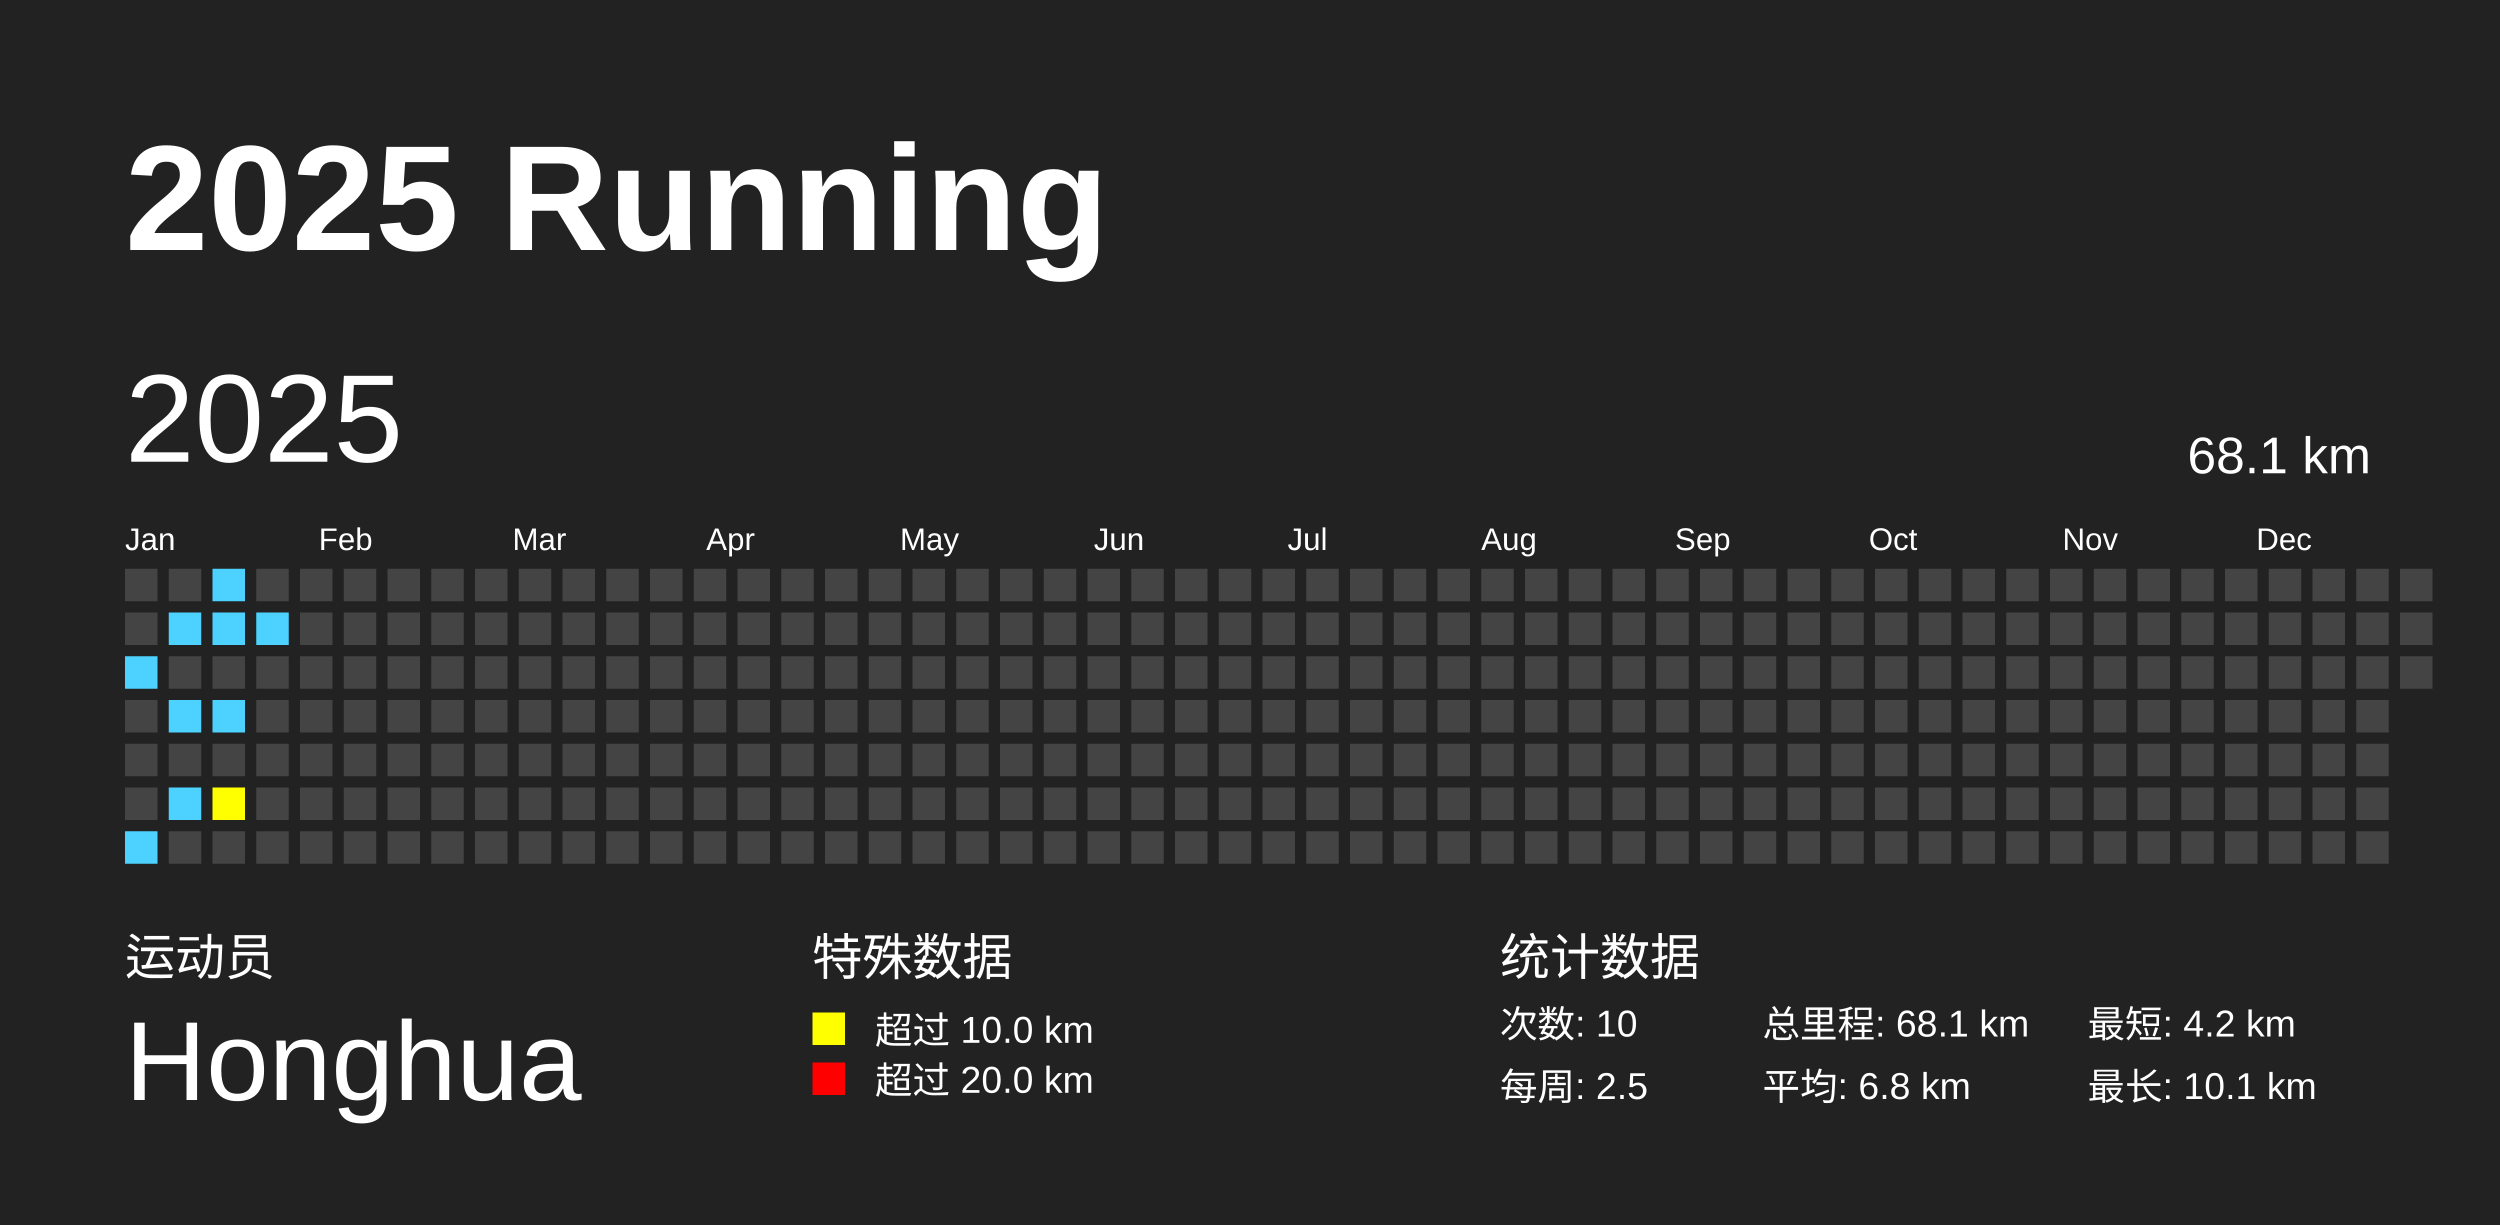
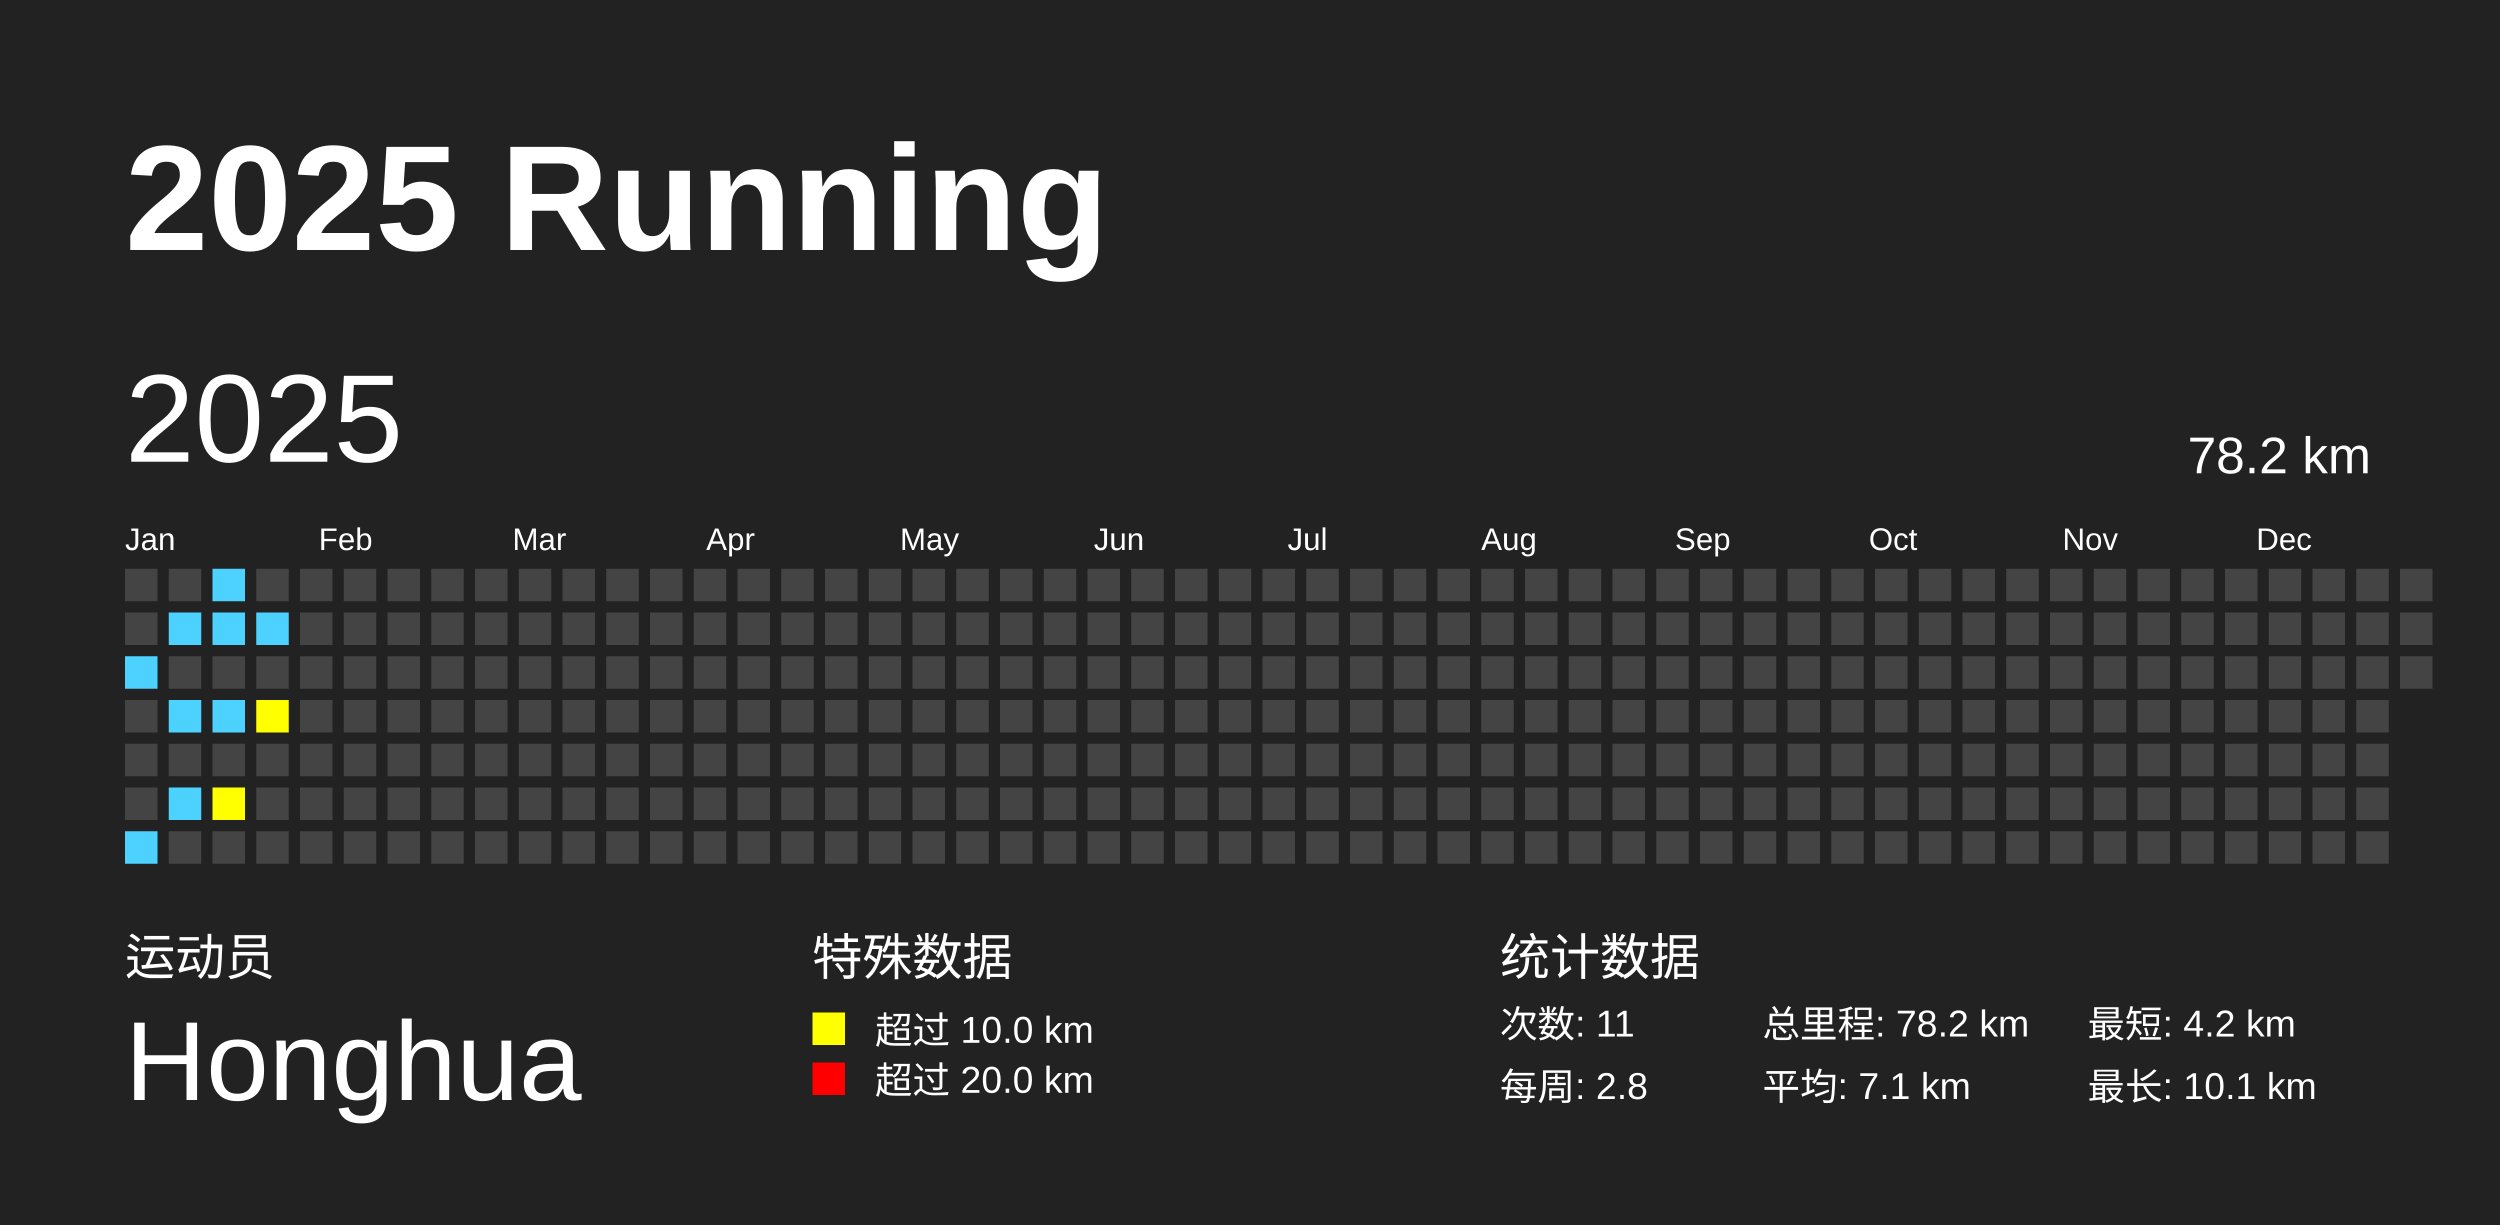
<svg xmlns="http://www.w3.org/2000/svg" baseProfile="full" height="98mm" version="1.1" viewBox="0,0,200,98" width="200mm">
  <defs />
  <rect fill="#222222" height="98" width="200" x="0" y="0" />
  <text fill="#FFFFFF" style="font-size:12px; font-family:Arial; font-weight:bold;" x="10" y="20">2025 Running</text>
  <text fill="#FFFFFF" style="font-size:4px; font-family:Arial" x="10" y="78">运动员</text>
  <text fill="#FFFFFF" style="font-size:9px; font-family:Arial" x="10" y="88">Honghua</text>
  <text fill="#FFFFFF" style="font-size:4px; font-family:Arial" x="65" y="78">特殊数据</text>
  <rect fill="yellow" height="2.6" width="2.6" x="65" y="81" />
  <text fill="#FFFFFF" style="font-size:3px; font-family:Arial" x="70" y="83.5">超过 10.0 km</text>
  <rect fill="red" height="2.6" width="2.6" x="65" y="85" />
  <text fill="#FFFFFF" style="font-size:3px; font-family:Arial" x="70" y="87.5">超过 20.0 km</text>
  <text fill="#FFFFFF" style="font-size:4px; font-family:Arial" x="120" y="78">统计数据</text>
-   <text fill="#FFFFFF" style="font-size:3px; font-family:Arial" x="120" y="83">次数: 10</text>
-   <text fill="#FFFFFF" style="font-size:3px; font-family:Arial" x="120" y="88">每周: 2.5</text>
-   <text fill="#FFFFFF" style="font-size:3px; font-family:Arial" x="141" y="83">总里程: 68.1 km</text>
-   <text fill="#FFFFFF" style="font-size:3px; font-family:Arial" x="141" y="88">平均: 6.8 km</text>
+   <text fill="#FFFFFF" style="font-size:3px; font-family:Arial" x="120" y="83">次数: 11</text>
+   <text fill="#FFFFFF" style="font-size:3px; font-family:Arial" x="120" y="88">每周: 2.8</text>
+   <text fill="#FFFFFF" style="font-size:3px; font-family:Arial" x="141" y="83">总里程: 78.2 km</text>
+   <text fill="#FFFFFF" style="font-size:3px; font-family:Arial" x="141" y="88">平均: 7.1 km</text>
  <text fill="#FFFFFF" style="font-size:3px; font-family:Arial" x="167" y="83">最短: 4.2 km</text>
  <text fill="#FFFFFF" style="font-size:3px; font-family:Arial" x="167" y="88">最长: 10.1 km</text>
  <text dominant-baseline="hanging" fill="#FFFFFF" style="font-size:10.0px; font-family:Arial;" x="10" y="30">2025</text>
-   <text dominant-baseline="hanging" fill="#FFFFFF" style="font-size:4.125px; font-family:Arial;" x="175" y="35">68.1 km</text>
+   <text dominant-baseline="hanging" fill="#FFFFFF" style="font-size:4.125px; font-family:Arial;" x="175" y="35">78.2 km</text>
  <text fill="#FFFFFF" style="font-size:2.5px; font-family:Arial" x="10.0" y="44">Jan</text>
  <text fill="#FFFFFF" style="font-size:2.5px; font-family:Arial" x="25.5" y="44">Feb</text>
  <text fill="#FFFFFF" style="font-size:2.5px; font-family:Arial" x="41.0" y="44">Mar</text>
  <text fill="#FFFFFF" style="font-size:2.5px; font-family:Arial" x="56.5" y="44">Apr</text>
  <text fill="#FFFFFF" style="font-size:2.5px; font-family:Arial" x="72.0" y="44">May</text>
  <text fill="#FFFFFF" style="font-size:2.5px; font-family:Arial" x="87.5" y="44">Jun</text>
  <text fill="#FFFFFF" style="font-size:2.5px; font-family:Arial" x="103.0" y="44">Jul</text>
  <text fill="#FFFFFF" style="font-size:2.5px; font-family:Arial" x="118.5" y="44">Aug</text>
  <text fill="#FFFFFF" style="font-size:2.5px; font-family:Arial" x="134.0" y="44">Sep</text>
  <text fill="#FFFFFF" style="font-size:2.5px; font-family:Arial" x="149.5" y="44">Oct</text>
  <text fill="#FFFFFF" style="font-size:2.5px; font-family:Arial" x="165.0" y="44">Nov</text>
  <text fill="#FFFFFF" style="font-size:2.5px; font-family:Arial" x="180.5" y="44">Dec</text>
  <rect fill="#444444" height="2.6" width="2.6" x="10.0" y="45.5" />
  <rect fill="#444444" height="2.6" width="2.6" x="10.0" y="49.0" />
  <rect fill="#4DD2FF" height="2.6" width="2.6" x="10.0" y="52.5" />
  <rect fill="#444444" height="2.6" width="2.6" x="10.0" y="56.0" />
  <rect fill="#444444" height="2.6" width="2.6" x="10.0" y="59.5" />
  <rect fill="#444444" height="2.6" width="2.6" x="10.0" y="63.0" />
  <rect fill="#4DD2FF" height="2.6" width="2.6" x="10.0" y="66.5" />
  <rect fill="#444444" height="2.6" width="2.6" x="13.5" y="45.5" />
  <rect fill="#4DD2FF" height="2.6" width="2.6" x="13.5" y="49.0" />
  <rect fill="#444444" height="2.6" width="2.6" x="13.5" y="52.5" />
  <rect fill="#4DD2FF" height="2.6" width="2.6" x="13.5" y="56.0" />
  <rect fill="#444444" height="2.6" width="2.6" x="13.5" y="59.5" />
  <rect fill="#4DD2FF" height="2.6" width="2.6" x="13.5" y="63.0" />
  <rect fill="#444444" height="2.6" width="2.6" x="13.5" y="66.5" />
  <rect fill="#4DD2FF" height="2.6" width="2.6" x="17.0" y="45.5" />
  <rect fill="#4DD2FF" height="2.6" width="2.6" x="17.0" y="49.0" />
  <rect fill="#444444" height="2.6" width="2.6" x="17.0" y="52.5" />
  <rect fill="#4DD2FF" height="2.6" width="2.6" x="17.0" y="56.0" />
  <rect fill="#444444" height="2.6" width="2.6" x="17.0" y="59.5" />
  <rect fill="yellow" height="2.6" width="2.6" x="17.0" y="63.0" />
  <rect fill="#444444" height="2.6" width="2.6" x="17.0" y="66.5" />
  <rect fill="#444444" height="2.6" width="2.6" x="20.5" y="45.5" />
  <rect fill="#4DD2FF" height="2.6" width="2.6" x="20.5" y="49.0" />
  <rect fill="#444444" height="2.6" width="2.6" x="20.5" y="52.5" />
-   <rect fill="#444444" height="2.6" width="2.6" x="20.5" y="56.0" />
+   <rect fill="yellow" height="2.6" width="2.6" x="20.5" y="56.0" />
  <rect fill="#444444" height="2.6" width="2.6" x="20.5" y="59.5" />
  <rect fill="#444444" height="2.6" width="2.6" x="20.5" y="63.0" />
  <rect fill="#444444" height="2.6" width="2.6" x="20.5" y="66.5" />
  <rect fill="#444444" height="2.6" width="2.6" x="24.0" y="45.5" />
  <rect fill="#444444" height="2.6" width="2.6" x="24.0" y="49.0" />
  <rect fill="#444444" height="2.6" width="2.6" x="24.0" y="52.5" />
  <rect fill="#444444" height="2.6" width="2.6" x="24.0" y="56.0" />
  <rect fill="#444444" height="2.6" width="2.6" x="24.0" y="59.5" />
  <rect fill="#444444" height="2.6" width="2.6" x="24.0" y="63.0" />
  <rect fill="#444444" height="2.6" width="2.6" x="24.0" y="66.5" />
  <rect fill="#444444" height="2.6" width="2.6" x="27.5" y="45.5" />
  <rect fill="#444444" height="2.6" width="2.6" x="27.5" y="49.0" />
  <rect fill="#444444" height="2.6" width="2.6" x="27.5" y="52.5" />
  <rect fill="#444444" height="2.6" width="2.6" x="27.5" y="56.0" />
  <rect fill="#444444" height="2.6" width="2.6" x="27.5" y="59.5" />
  <rect fill="#444444" height="2.6" width="2.6" x="27.5" y="63.0" />
  <rect fill="#444444" height="2.6" width="2.6" x="27.5" y="66.5" />
  <rect fill="#444444" height="2.6" width="2.6" x="31.0" y="45.5" />
  <rect fill="#444444" height="2.6" width="2.6" x="31.0" y="49.0" />
  <rect fill="#444444" height="2.6" width="2.6" x="31.0" y="52.5" />
  <rect fill="#444444" height="2.6" width="2.6" x="31.0" y="56.0" />
  <rect fill="#444444" height="2.6" width="2.6" x="31.0" y="59.5" />
  <rect fill="#444444" height="2.6" width="2.6" x="31.0" y="63.0" />
  <rect fill="#444444" height="2.6" width="2.6" x="31.0" y="66.5" />
  <rect fill="#444444" height="2.6" width="2.6" x="34.5" y="45.5" />
  <rect fill="#444444" height="2.6" width="2.6" x="34.5" y="49.0" />
  <rect fill="#444444" height="2.6" width="2.6" x="34.5" y="52.5" />
  <rect fill="#444444" height="2.6" width="2.6" x="34.5" y="56.0" />
  <rect fill="#444444" height="2.6" width="2.6" x="34.5" y="59.5" />
  <rect fill="#444444" height="2.6" width="2.6" x="34.5" y="63.0" />
  <rect fill="#444444" height="2.6" width="2.6" x="34.5" y="66.5" />
  <rect fill="#444444" height="2.6" width="2.6" x="38.0" y="45.5" />
  <rect fill="#444444" height="2.6" width="2.6" x="38.0" y="49.0" />
  <rect fill="#444444" height="2.6" width="2.6" x="38.0" y="52.5" />
  <rect fill="#444444" height="2.6" width="2.6" x="38.0" y="56.0" />
  <rect fill="#444444" height="2.6" width="2.6" x="38.0" y="59.5" />
  <rect fill="#444444" height="2.6" width="2.6" x="38.0" y="63.0" />
  <rect fill="#444444" height="2.6" width="2.6" x="38.0" y="66.5" />
  <rect fill="#444444" height="2.6" width="2.6" x="41.5" y="45.5" />
  <rect fill="#444444" height="2.6" width="2.6" x="41.5" y="49.0" />
  <rect fill="#444444" height="2.6" width="2.6" x="41.5" y="52.5" />
  <rect fill="#444444" height="2.6" width="2.6" x="41.5" y="56.0" />
  <rect fill="#444444" height="2.6" width="2.6" x="41.5" y="59.5" />
  <rect fill="#444444" height="2.6" width="2.6" x="41.5" y="63.0" />
  <rect fill="#444444" height="2.6" width="2.6" x="41.5" y="66.5" />
  <rect fill="#444444" height="2.6" width="2.6" x="45.0" y="45.5" />
  <rect fill="#444444" height="2.6" width="2.6" x="45.0" y="49.0" />
  <rect fill="#444444" height="2.6" width="2.6" x="45.0" y="52.5" />
  <rect fill="#444444" height="2.6" width="2.6" x="45.0" y="56.0" />
  <rect fill="#444444" height="2.6" width="2.6" x="45.0" y="59.5" />
  <rect fill="#444444" height="2.6" width="2.6" x="45.0" y="63.0" />
  <rect fill="#444444" height="2.6" width="2.6" x="45.0" y="66.5" />
  <rect fill="#444444" height="2.6" width="2.6" x="48.5" y="45.5" />
  <rect fill="#444444" height="2.6" width="2.6" x="48.5" y="49.0" />
  <rect fill="#444444" height="2.6" width="2.6" x="48.5" y="52.5" />
  <rect fill="#444444" height="2.6" width="2.6" x="48.5" y="56.0" />
  <rect fill="#444444" height="2.6" width="2.6" x="48.5" y="59.5" />
  <rect fill="#444444" height="2.6" width="2.6" x="48.5" y="63.0" />
  <rect fill="#444444" height="2.6" width="2.6" x="48.5" y="66.5" />
  <rect fill="#444444" height="2.6" width="2.6" x="52.0" y="45.5" />
  <rect fill="#444444" height="2.6" width="2.6" x="52.0" y="49.0" />
  <rect fill="#444444" height="2.6" width="2.6" x="52.0" y="52.5" />
  <rect fill="#444444" height="2.6" width="2.6" x="52.0" y="56.0" />
  <rect fill="#444444" height="2.6" width="2.6" x="52.0" y="59.5" />
  <rect fill="#444444" height="2.6" width="2.6" x="52.0" y="63.0" />
  <rect fill="#444444" height="2.6" width="2.6" x="52.0" y="66.5" />
  <rect fill="#444444" height="2.6" width="2.6" x="55.5" y="45.5" />
  <rect fill="#444444" height="2.6" width="2.6" x="55.5" y="49.0" />
  <rect fill="#444444" height="2.6" width="2.6" x="55.5" y="52.5" />
  <rect fill="#444444" height="2.6" width="2.6" x="55.5" y="56.0" />
  <rect fill="#444444" height="2.6" width="2.6" x="55.5" y="59.5" />
  <rect fill="#444444" height="2.6" width="2.6" x="55.5" y="63.0" />
  <rect fill="#444444" height="2.6" width="2.6" x="55.5" y="66.5" />
  <rect fill="#444444" height="2.6" width="2.6" x="59.0" y="45.5" />
  <rect fill="#444444" height="2.6" width="2.6" x="59.0" y="49.0" />
  <rect fill="#444444" height="2.6" width="2.6" x="59.0" y="52.5" />
  <rect fill="#444444" height="2.6" width="2.6" x="59.0" y="56.0" />
  <rect fill="#444444" height="2.6" width="2.6" x="59.0" y="59.5" />
  <rect fill="#444444" height="2.6" width="2.6" x="59.0" y="63.0" />
  <rect fill="#444444" height="2.6" width="2.6" x="59.0" y="66.5" />
  <rect fill="#444444" height="2.6" width="2.6" x="62.5" y="45.5" />
  <rect fill="#444444" height="2.6" width="2.6" x="62.5" y="49.0" />
  <rect fill="#444444" height="2.6" width="2.6" x="62.5" y="52.5" />
  <rect fill="#444444" height="2.6" width="2.6" x="62.5" y="56.0" />
  <rect fill="#444444" height="2.6" width="2.6" x="62.5" y="59.5" />
  <rect fill="#444444" height="2.6" width="2.6" x="62.5" y="63.0" />
  <rect fill="#444444" height="2.6" width="2.6" x="62.5" y="66.5" />
  <rect fill="#444444" height="2.6" width="2.6" x="66.0" y="45.5" />
  <rect fill="#444444" height="2.6" width="2.6" x="66.0" y="49.0" />
  <rect fill="#444444" height="2.6" width="2.6" x="66.0" y="52.5" />
  <rect fill="#444444" height="2.6" width="2.6" x="66.0" y="56.0" />
  <rect fill="#444444" height="2.6" width="2.6" x="66.0" y="59.5" />
  <rect fill="#444444" height="2.6" width="2.6" x="66.0" y="63.0" />
  <rect fill="#444444" height="2.6" width="2.6" x="66.0" y="66.5" />
  <rect fill="#444444" height="2.6" width="2.6" x="69.5" y="45.5" />
  <rect fill="#444444" height="2.6" width="2.6" x="69.5" y="49.0" />
  <rect fill="#444444" height="2.6" width="2.6" x="69.5" y="52.5" />
  <rect fill="#444444" height="2.6" width="2.6" x="69.5" y="56.0" />
  <rect fill="#444444" height="2.6" width="2.6" x="69.5" y="59.5" />
  <rect fill="#444444" height="2.6" width="2.6" x="69.5" y="63.0" />
  <rect fill="#444444" height="2.6" width="2.6" x="69.5" y="66.5" />
  <rect fill="#444444" height="2.6" width="2.6" x="73.0" y="45.5" />
  <rect fill="#444444" height="2.6" width="2.6" x="73.0" y="49.0" />
  <rect fill="#444444" height="2.6" width="2.6" x="73.0" y="52.5" />
  <rect fill="#444444" height="2.6" width="2.6" x="73.0" y="56.0" />
  <rect fill="#444444" height="2.6" width="2.6" x="73.0" y="59.5" />
  <rect fill="#444444" height="2.6" width="2.6" x="73.0" y="63.0" />
  <rect fill="#444444" height="2.6" width="2.6" x="73.0" y="66.5" />
  <rect fill="#444444" height="2.6" width="2.6" x="76.5" y="45.5" />
  <rect fill="#444444" height="2.6" width="2.6" x="76.5" y="49.0" />
  <rect fill="#444444" height="2.6" width="2.6" x="76.5" y="52.5" />
  <rect fill="#444444" height="2.6" width="2.6" x="76.5" y="56.0" />
  <rect fill="#444444" height="2.6" width="2.6" x="76.5" y="59.5" />
  <rect fill="#444444" height="2.6" width="2.6" x="76.5" y="63.0" />
  <rect fill="#444444" height="2.6" width="2.6" x="76.5" y="66.5" />
  <rect fill="#444444" height="2.6" width="2.6" x="80.0" y="45.5" />
  <rect fill="#444444" height="2.6" width="2.6" x="80.0" y="49.0" />
  <rect fill="#444444" height="2.6" width="2.6" x="80.0" y="52.5" />
  <rect fill="#444444" height="2.6" width="2.6" x="80.0" y="56.0" />
  <rect fill="#444444" height="2.6" width="2.6" x="80.0" y="59.5" />
  <rect fill="#444444" height="2.6" width="2.6" x="80.0" y="63.0" />
  <rect fill="#444444" height="2.6" width="2.6" x="80.0" y="66.5" />
  <rect fill="#444444" height="2.6" width="2.6" x="83.5" y="45.5" />
  <rect fill="#444444" height="2.6" width="2.6" x="83.5" y="49.0" />
  <rect fill="#444444" height="2.6" width="2.6" x="83.5" y="52.5" />
  <rect fill="#444444" height="2.6" width="2.6" x="83.5" y="56.0" />
  <rect fill="#444444" height="2.6" width="2.6" x="83.5" y="59.5" />
  <rect fill="#444444" height="2.6" width="2.6" x="83.5" y="63.0" />
  <rect fill="#444444" height="2.6" width="2.6" x="83.5" y="66.5" />
  <rect fill="#444444" height="2.6" width="2.6" x="87.0" y="45.5" />
  <rect fill="#444444" height="2.6" width="2.6" x="87.0" y="49.0" />
  <rect fill="#444444" height="2.6" width="2.6" x="87.0" y="52.5" />
  <rect fill="#444444" height="2.6" width="2.6" x="87.0" y="56.0" />
  <rect fill="#444444" height="2.6" width="2.6" x="87.0" y="59.5" />
  <rect fill="#444444" height="2.6" width="2.6" x="87.0" y="63.0" />
  <rect fill="#444444" height="2.6" width="2.6" x="87.0" y="66.5" />
  <rect fill="#444444" height="2.6" width="2.6" x="90.5" y="45.5" />
  <rect fill="#444444" height="2.6" width="2.6" x="90.5" y="49.0" />
  <rect fill="#444444" height="2.6" width="2.6" x="90.5" y="52.5" />
  <rect fill="#444444" height="2.6" width="2.6" x="90.5" y="56.0" />
  <rect fill="#444444" height="2.6" width="2.6" x="90.5" y="59.5" />
  <rect fill="#444444" height="2.6" width="2.6" x="90.5" y="63.0" />
  <rect fill="#444444" height="2.6" width="2.6" x="90.5" y="66.5" />
  <rect fill="#444444" height="2.6" width="2.6" x="94.0" y="45.5" />
  <rect fill="#444444" height="2.6" width="2.6" x="94.0" y="49.0" />
  <rect fill="#444444" height="2.6" width="2.6" x="94.0" y="52.5" />
  <rect fill="#444444" height="2.6" width="2.6" x="94.0" y="56.0" />
  <rect fill="#444444" height="2.6" width="2.6" x="94.0" y="59.5" />
  <rect fill="#444444" height="2.6" width="2.6" x="94.0" y="63.0" />
  <rect fill="#444444" height="2.6" width="2.6" x="94.0" y="66.5" />
  <rect fill="#444444" height="2.6" width="2.6" x="97.5" y="45.5" />
  <rect fill="#444444" height="2.6" width="2.6" x="97.5" y="49.0" />
  <rect fill="#444444" height="2.6" width="2.6" x="97.5" y="52.5" />
  <rect fill="#444444" height="2.6" width="2.6" x="97.5" y="56.0" />
  <rect fill="#444444" height="2.6" width="2.6" x="97.5" y="59.5" />
  <rect fill="#444444" height="2.6" width="2.6" x="97.5" y="63.0" />
  <rect fill="#444444" height="2.6" width="2.6" x="97.5" y="66.5" />
  <rect fill="#444444" height="2.6" width="2.6" x="101.0" y="45.5" />
  <rect fill="#444444" height="2.6" width="2.6" x="101.0" y="49.0" />
  <rect fill="#444444" height="2.6" width="2.6" x="101.0" y="52.5" />
  <rect fill="#444444" height="2.6" width="2.6" x="101.0" y="56.0" />
  <rect fill="#444444" height="2.6" width="2.6" x="101.0" y="59.5" />
  <rect fill="#444444" height="2.6" width="2.6" x="101.0" y="63.0" />
  <rect fill="#444444" height="2.6" width="2.6" x="101.0" y="66.5" />
  <rect fill="#444444" height="2.6" width="2.6" x="104.5" y="45.5" />
  <rect fill="#444444" height="2.6" width="2.6" x="104.5" y="49.0" />
  <rect fill="#444444" height="2.6" width="2.6" x="104.5" y="52.5" />
  <rect fill="#444444" height="2.6" width="2.6" x="104.5" y="56.0" />
  <rect fill="#444444" height="2.6" width="2.6" x="104.5" y="59.5" />
  <rect fill="#444444" height="2.6" width="2.6" x="104.5" y="63.0" />
  <rect fill="#444444" height="2.6" width="2.6" x="104.5" y="66.5" />
  <rect fill="#444444" height="2.6" width="2.6" x="108.0" y="45.5" />
  <rect fill="#444444" height="2.6" width="2.6" x="108.0" y="49.0" />
  <rect fill="#444444" height="2.6" width="2.6" x="108.0" y="52.5" />
  <rect fill="#444444" height="2.6" width="2.6" x="108.0" y="56.0" />
  <rect fill="#444444" height="2.6" width="2.6" x="108.0" y="59.5" />
  <rect fill="#444444" height="2.6" width="2.6" x="108.0" y="63.0" />
  <rect fill="#444444" height="2.6" width="2.6" x="108.0" y="66.5" />
  <rect fill="#444444" height="2.6" width="2.6" x="111.5" y="45.5" />
  <rect fill="#444444" height="2.6" width="2.6" x="111.5" y="49.0" />
  <rect fill="#444444" height="2.6" width="2.6" x="111.5" y="52.5" />
  <rect fill="#444444" height="2.6" width="2.6" x="111.5" y="56.0" />
  <rect fill="#444444" height="2.6" width="2.6" x="111.5" y="59.5" />
  <rect fill="#444444" height="2.6" width="2.6" x="111.5" y="63.0" />
  <rect fill="#444444" height="2.6" width="2.6" x="111.5" y="66.5" />
  <rect fill="#444444" height="2.6" width="2.6" x="115.0" y="45.5" />
  <rect fill="#444444" height="2.6" width="2.6" x="115.0" y="49.0" />
  <rect fill="#444444" height="2.6" width="2.6" x="115.0" y="52.5" />
  <rect fill="#444444" height="2.6" width="2.6" x="115.0" y="56.0" />
  <rect fill="#444444" height="2.6" width="2.6" x="115.0" y="59.5" />
  <rect fill="#444444" height="2.6" width="2.6" x="115.0" y="63.0" />
  <rect fill="#444444" height="2.6" width="2.6" x="115.0" y="66.5" />
  <rect fill="#444444" height="2.6" width="2.6" x="118.5" y="45.5" />
  <rect fill="#444444" height="2.6" width="2.6" x="118.5" y="49.0" />
  <rect fill="#444444" height="2.6" width="2.6" x="118.5" y="52.5" />
  <rect fill="#444444" height="2.6" width="2.6" x="118.5" y="56.0" />
  <rect fill="#444444" height="2.6" width="2.6" x="118.5" y="59.5" />
  <rect fill="#444444" height="2.6" width="2.6" x="118.5" y="63.0" />
  <rect fill="#444444" height="2.6" width="2.6" x="118.5" y="66.5" />
  <rect fill="#444444" height="2.6" width="2.6" x="122.0" y="45.5" />
  <rect fill="#444444" height="2.6" width="2.6" x="122.0" y="49.0" />
  <rect fill="#444444" height="2.6" width="2.6" x="122.0" y="52.5" />
  <rect fill="#444444" height="2.6" width="2.6" x="122.0" y="56.0" />
  <rect fill="#444444" height="2.6" width="2.6" x="122.0" y="59.5" />
  <rect fill="#444444" height="2.6" width="2.6" x="122.0" y="63.0" />
  <rect fill="#444444" height="2.6" width="2.6" x="122.0" y="66.5" />
  <rect fill="#444444" height="2.6" width="2.6" x="125.5" y="45.5" />
  <rect fill="#444444" height="2.6" width="2.6" x="125.5" y="49.0" />
  <rect fill="#444444" height="2.6" width="2.6" x="125.5" y="52.5" />
  <rect fill="#444444" height="2.6" width="2.6" x="125.5" y="56.0" />
  <rect fill="#444444" height="2.6" width="2.6" x="125.5" y="59.5" />
  <rect fill="#444444" height="2.6" width="2.6" x="125.5" y="63.0" />
  <rect fill="#444444" height="2.6" width="2.6" x="125.5" y="66.5" />
  <rect fill="#444444" height="2.6" width="2.6" x="129.0" y="45.5" />
  <rect fill="#444444" height="2.6" width="2.6" x="129.0" y="49.0" />
  <rect fill="#444444" height="2.6" width="2.6" x="129.0" y="52.5" />
  <rect fill="#444444" height="2.6" width="2.6" x="129.0" y="56.0" />
  <rect fill="#444444" height="2.6" width="2.6" x="129.0" y="59.5" />
  <rect fill="#444444" height="2.6" width="2.6" x="129.0" y="63.0" />
  <rect fill="#444444" height="2.6" width="2.6" x="129.0" y="66.5" />
  <rect fill="#444444" height="2.6" width="2.6" x="132.5" y="45.5" />
  <rect fill="#444444" height="2.6" width="2.6" x="132.5" y="49.0" />
  <rect fill="#444444" height="2.6" width="2.6" x="132.5" y="52.5" />
  <rect fill="#444444" height="2.6" width="2.6" x="132.5" y="56.0" />
  <rect fill="#444444" height="2.6" width="2.6" x="132.5" y="59.5" />
  <rect fill="#444444" height="2.6" width="2.6" x="132.5" y="63.0" />
  <rect fill="#444444" height="2.6" width="2.6" x="132.5" y="66.5" />
  <rect fill="#444444" height="2.6" width="2.6" x="136.0" y="45.5" />
  <rect fill="#444444" height="2.6" width="2.6" x="136.0" y="49.0" />
  <rect fill="#444444" height="2.6" width="2.6" x="136.0" y="52.5" />
  <rect fill="#444444" height="2.6" width="2.6" x="136.0" y="56.0" />
  <rect fill="#444444" height="2.6" width="2.6" x="136.0" y="59.5" />
  <rect fill="#444444" height="2.6" width="2.6" x="136.0" y="63.0" />
  <rect fill="#444444" height="2.6" width="2.6" x="136.0" y="66.5" />
  <rect fill="#444444" height="2.6" width="2.6" x="139.5" y="45.5" />
  <rect fill="#444444" height="2.6" width="2.6" x="139.5" y="49.0" />
  <rect fill="#444444" height="2.6" width="2.6" x="139.5" y="52.5" />
  <rect fill="#444444" height="2.6" width="2.6" x="139.5" y="56.0" />
  <rect fill="#444444" height="2.6" width="2.6" x="139.5" y="59.5" />
  <rect fill="#444444" height="2.6" width="2.6" x="139.5" y="63.0" />
  <rect fill="#444444" height="2.6" width="2.6" x="139.5" y="66.5" />
  <rect fill="#444444" height="2.6" width="2.6" x="143.0" y="45.5" />
  <rect fill="#444444" height="2.6" width="2.6" x="143.0" y="49.0" />
  <rect fill="#444444" height="2.6" width="2.6" x="143.0" y="52.5" />
  <rect fill="#444444" height="2.6" width="2.6" x="143.0" y="56.0" />
  <rect fill="#444444" height="2.6" width="2.6" x="143.0" y="59.5" />
  <rect fill="#444444" height="2.6" width="2.6" x="143.0" y="63.0" />
  <rect fill="#444444" height="2.6" width="2.6" x="143.0" y="66.5" />
  <rect fill="#444444" height="2.6" width="2.6" x="146.5" y="45.5" />
  <rect fill="#444444" height="2.6" width="2.6" x="146.5" y="49.0" />
  <rect fill="#444444" height="2.6" width="2.6" x="146.5" y="52.5" />
  <rect fill="#444444" height="2.6" width="2.6" x="146.5" y="56.0" />
  <rect fill="#444444" height="2.6" width="2.6" x="146.5" y="59.5" />
  <rect fill="#444444" height="2.6" width="2.6" x="146.5" y="63.0" />
  <rect fill="#444444" height="2.6" width="2.6" x="146.5" y="66.5" />
  <rect fill="#444444" height="2.6" width="2.6" x="150.0" y="45.5" />
  <rect fill="#444444" height="2.6" width="2.6" x="150.0" y="49.0" />
  <rect fill="#444444" height="2.6" width="2.6" x="150.0" y="52.5" />
  <rect fill="#444444" height="2.6" width="2.6" x="150.0" y="56.0" />
  <rect fill="#444444" height="2.6" width="2.6" x="150.0" y="59.5" />
  <rect fill="#444444" height="2.6" width="2.6" x="150.0" y="63.0" />
  <rect fill="#444444" height="2.6" width="2.6" x="150.0" y="66.5" />
  <rect fill="#444444" height="2.6" width="2.6" x="153.5" y="45.5" />
  <rect fill="#444444" height="2.6" width="2.6" x="153.5" y="49.0" />
  <rect fill="#444444" height="2.6" width="2.6" x="153.5" y="52.5" />
  <rect fill="#444444" height="2.6" width="2.6" x="153.5" y="56.0" />
  <rect fill="#444444" height="2.6" width="2.6" x="153.5" y="59.5" />
  <rect fill="#444444" height="2.6" width="2.6" x="153.5" y="63.0" />
  <rect fill="#444444" height="2.6" width="2.6" x="153.5" y="66.5" />
  <rect fill="#444444" height="2.6" width="2.6" x="157.0" y="45.5" />
  <rect fill="#444444" height="2.6" width="2.6" x="157.0" y="49.0" />
  <rect fill="#444444" height="2.6" width="2.6" x="157.0" y="52.5" />
  <rect fill="#444444" height="2.6" width="2.6" x="157.0" y="56.0" />
  <rect fill="#444444" height="2.6" width="2.6" x="157.0" y="59.5" />
  <rect fill="#444444" height="2.6" width="2.6" x="157.0" y="63.0" />
  <rect fill="#444444" height="2.6" width="2.6" x="157.0" y="66.5" />
  <rect fill="#444444" height="2.6" width="2.6" x="160.5" y="45.5" />
  <rect fill="#444444" height="2.6" width="2.6" x="160.5" y="49.0" />
  <rect fill="#444444" height="2.6" width="2.6" x="160.5" y="52.5" />
  <rect fill="#444444" height="2.6" width="2.6" x="160.5" y="56.0" />
  <rect fill="#444444" height="2.6" width="2.6" x="160.5" y="59.5" />
  <rect fill="#444444" height="2.6" width="2.6" x="160.5" y="63.0" />
  <rect fill="#444444" height="2.6" width="2.6" x="160.5" y="66.5" />
  <rect fill="#444444" height="2.6" width="2.6" x="164.0" y="45.5" />
  <rect fill="#444444" height="2.6" width="2.6" x="164.0" y="49.0" />
  <rect fill="#444444" height="2.6" width="2.6" x="164.0" y="52.5" />
  <rect fill="#444444" height="2.6" width="2.6" x="164.0" y="56.0" />
  <rect fill="#444444" height="2.6" width="2.6" x="164.0" y="59.5" />
  <rect fill="#444444" height="2.6" width="2.6" x="164.0" y="63.0" />
  <rect fill="#444444" height="2.6" width="2.6" x="164.0" y="66.5" />
  <rect fill="#444444" height="2.6" width="2.6" x="167.5" y="45.5" />
  <rect fill="#444444" height="2.6" width="2.6" x="167.5" y="49.0" />
  <rect fill="#444444" height="2.6" width="2.6" x="167.5" y="52.5" />
  <rect fill="#444444" height="2.6" width="2.6" x="167.5" y="56.0" />
  <rect fill="#444444" height="2.6" width="2.6" x="167.5" y="59.5" />
  <rect fill="#444444" height="2.6" width="2.6" x="167.5" y="63.0" />
  <rect fill="#444444" height="2.6" width="2.6" x="167.5" y="66.5" />
  <rect fill="#444444" height="2.6" width="2.6" x="171.0" y="45.5" />
  <rect fill="#444444" height="2.6" width="2.6" x="171.0" y="49.0" />
  <rect fill="#444444" height="2.6" width="2.6" x="171.0" y="52.5" />
  <rect fill="#444444" height="2.6" width="2.6" x="171.0" y="56.0" />
  <rect fill="#444444" height="2.6" width="2.6" x="171.0" y="59.5" />
  <rect fill="#444444" height="2.6" width="2.6" x="171.0" y="63.0" />
  <rect fill="#444444" height="2.6" width="2.6" x="171.0" y="66.5" />
  <rect fill="#444444" height="2.6" width="2.6" x="174.5" y="45.5" />
  <rect fill="#444444" height="2.6" width="2.6" x="174.5" y="49.0" />
  <rect fill="#444444" height="2.6" width="2.6" x="174.5" y="52.5" />
  <rect fill="#444444" height="2.6" width="2.6" x="174.5" y="56.0" />
  <rect fill="#444444" height="2.6" width="2.6" x="174.5" y="59.5" />
  <rect fill="#444444" height="2.6" width="2.6" x="174.5" y="63.0" />
  <rect fill="#444444" height="2.6" width="2.6" x="174.5" y="66.5" />
  <rect fill="#444444" height="2.6" width="2.6" x="178.0" y="45.5" />
  <rect fill="#444444" height="2.6" width="2.6" x="178.0" y="49.0" />
  <rect fill="#444444" height="2.6" width="2.6" x="178.0" y="52.5" />
  <rect fill="#444444" height="2.6" width="2.6" x="178.0" y="56.0" />
  <rect fill="#444444" height="2.6" width="2.6" x="178.0" y="59.5" />
  <rect fill="#444444" height="2.6" width="2.6" x="178.0" y="63.0" />
  <rect fill="#444444" height="2.6" width="2.6" x="178.0" y="66.5" />
  <rect fill="#444444" height="2.6" width="2.6" x="181.5" y="45.5" />
  <rect fill="#444444" height="2.6" width="2.6" x="181.5" y="49.0" />
  <rect fill="#444444" height="2.6" width="2.6" x="181.5" y="52.5" />
  <rect fill="#444444" height="2.6" width="2.6" x="181.5" y="56.0" />
  <rect fill="#444444" height="2.6" width="2.6" x="181.5" y="59.5" />
  <rect fill="#444444" height="2.6" width="2.6" x="181.5" y="63.0" />
  <rect fill="#444444" height="2.6" width="2.6" x="181.5" y="66.5" />
  <rect fill="#444444" height="2.6" width="2.6" x="185.0" y="45.5" />
  <rect fill="#444444" height="2.6" width="2.6" x="185.0" y="49.0" />
  <rect fill="#444444" height="2.6" width="2.6" x="185.0" y="52.5" />
  <rect fill="#444444" height="2.6" width="2.6" x="185.0" y="56.0" />
  <rect fill="#444444" height="2.6" width="2.6" x="185.0" y="59.5" />
  <rect fill="#444444" height="2.6" width="2.6" x="185.0" y="63.0" />
  <rect fill="#444444" height="2.6" width="2.6" x="185.0" y="66.5" />
  <rect fill="#444444" height="2.6" width="2.6" x="188.5" y="45.5" />
  <rect fill="#444444" height="2.6" width="2.6" x="188.5" y="49.0" />
  <rect fill="#444444" height="2.6" width="2.6" x="188.5" y="52.5" />
  <rect fill="#444444" height="2.6" width="2.6" x="188.5" y="56.0" />
  <rect fill="#444444" height="2.6" width="2.6" x="188.5" y="59.5" />
  <rect fill="#444444" height="2.6" width="2.6" x="188.5" y="63.0" />
  <rect fill="#444444" height="2.6" width="2.6" x="188.5" y="66.5" />
  <rect fill="#444444" height="2.6" width="2.6" x="192.0" y="45.5" />
  <rect fill="#444444" height="2.6" width="2.6" x="192.0" y="49.0" />
  <rect fill="#444444" height="2.6" width="2.6" x="192.0" y="52.5" />
</svg>
